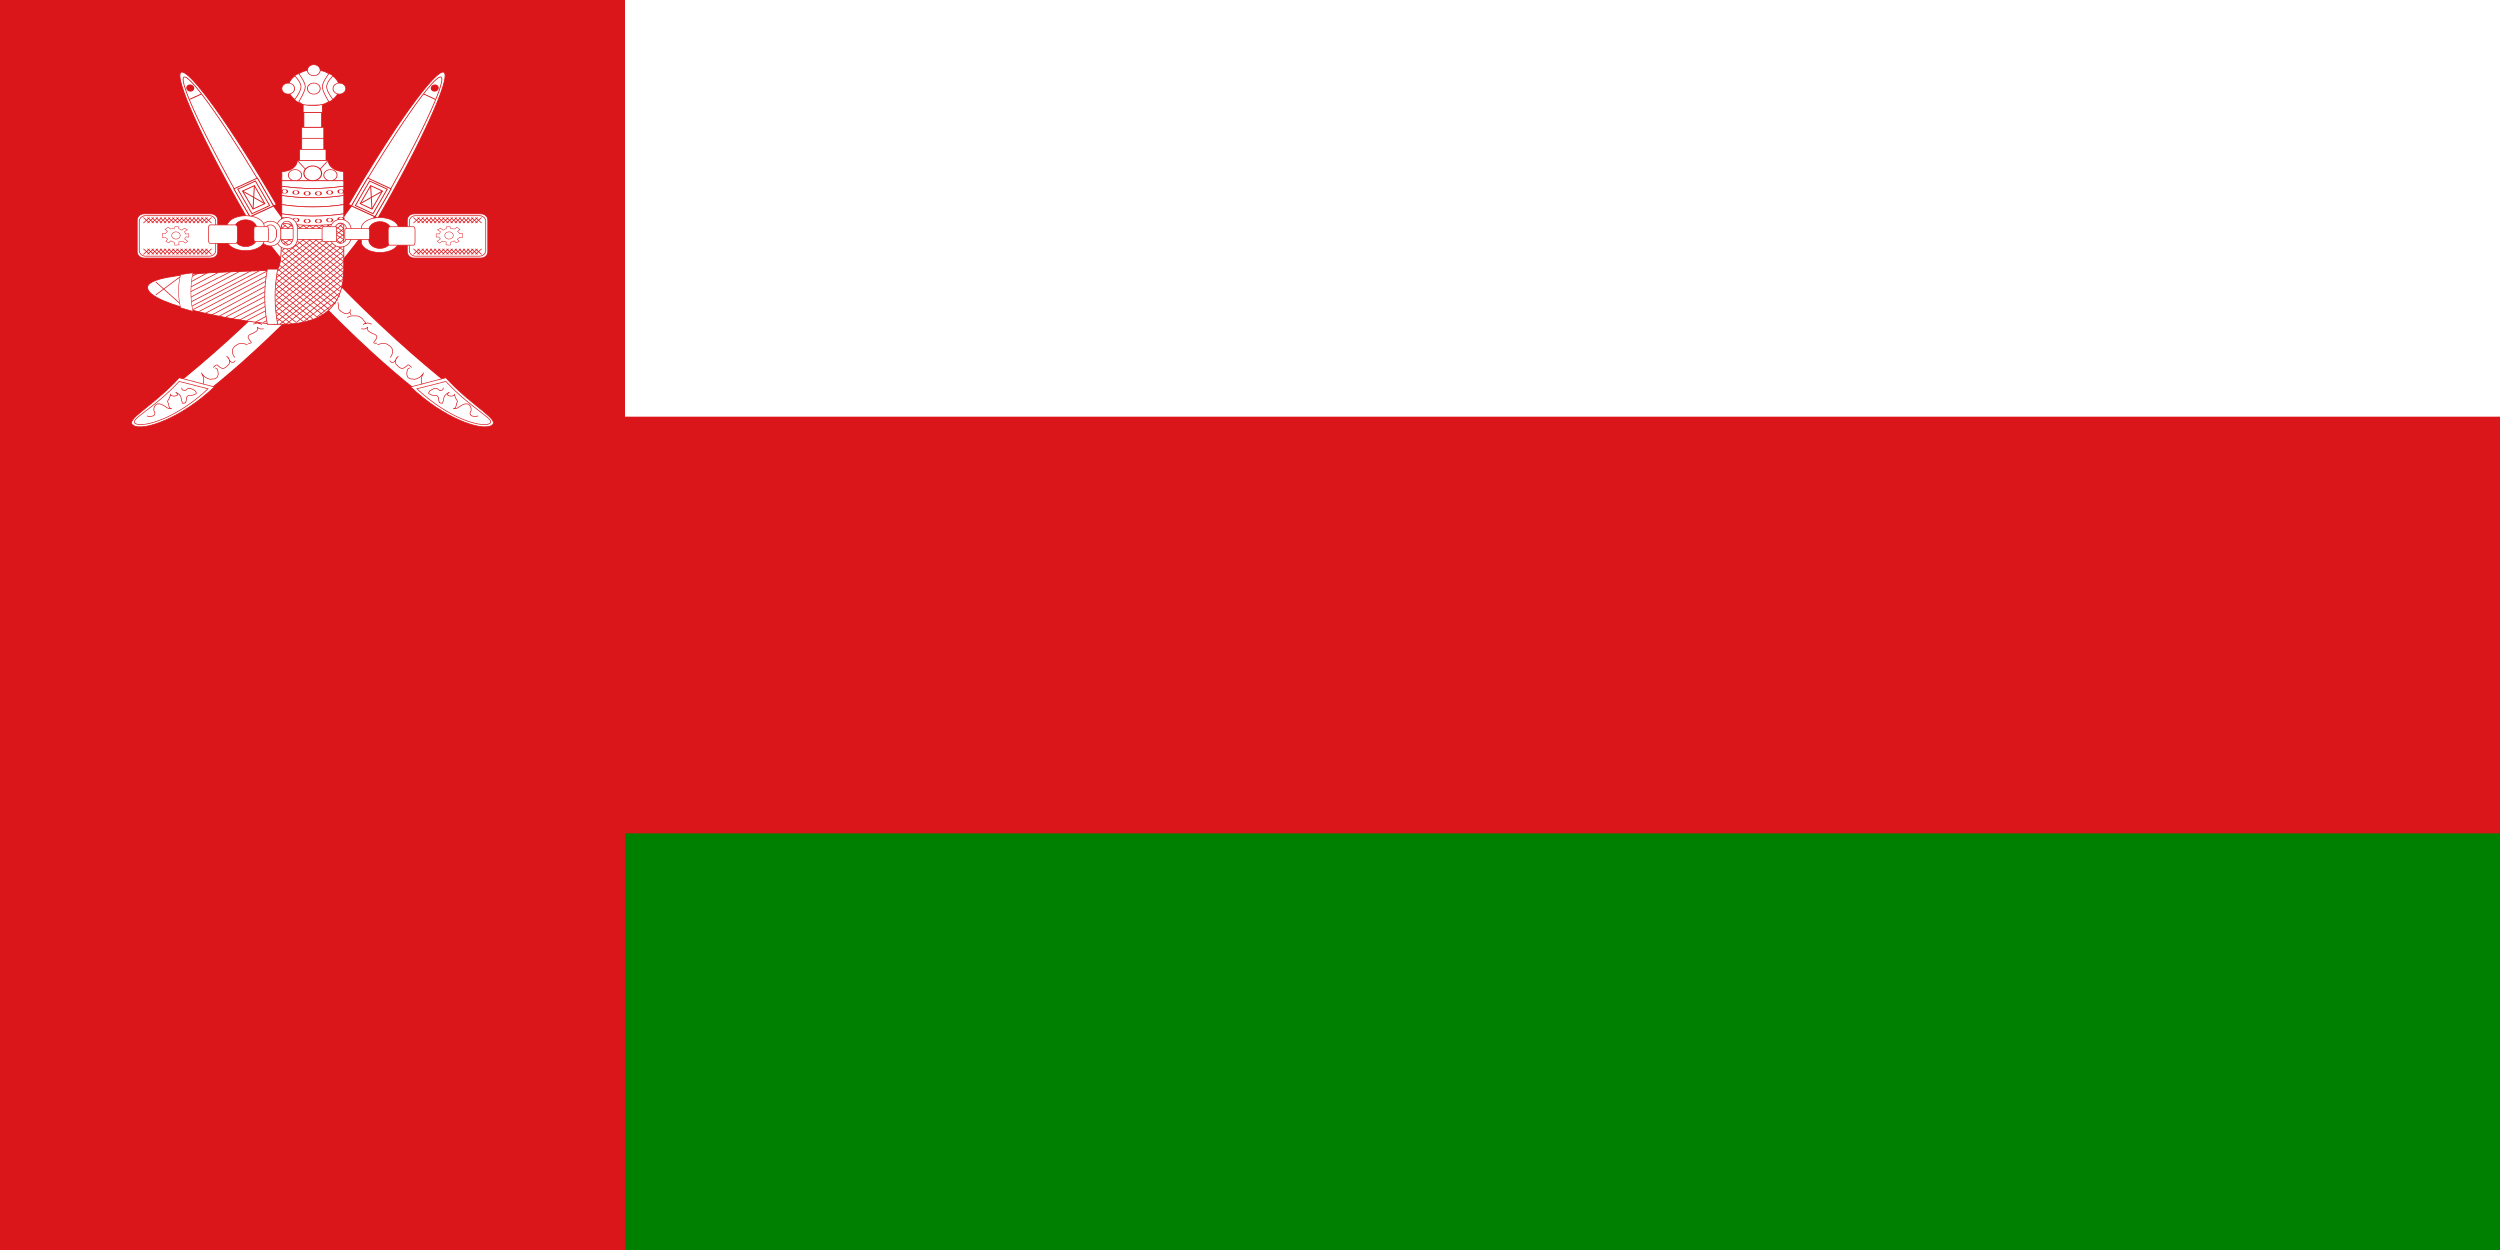
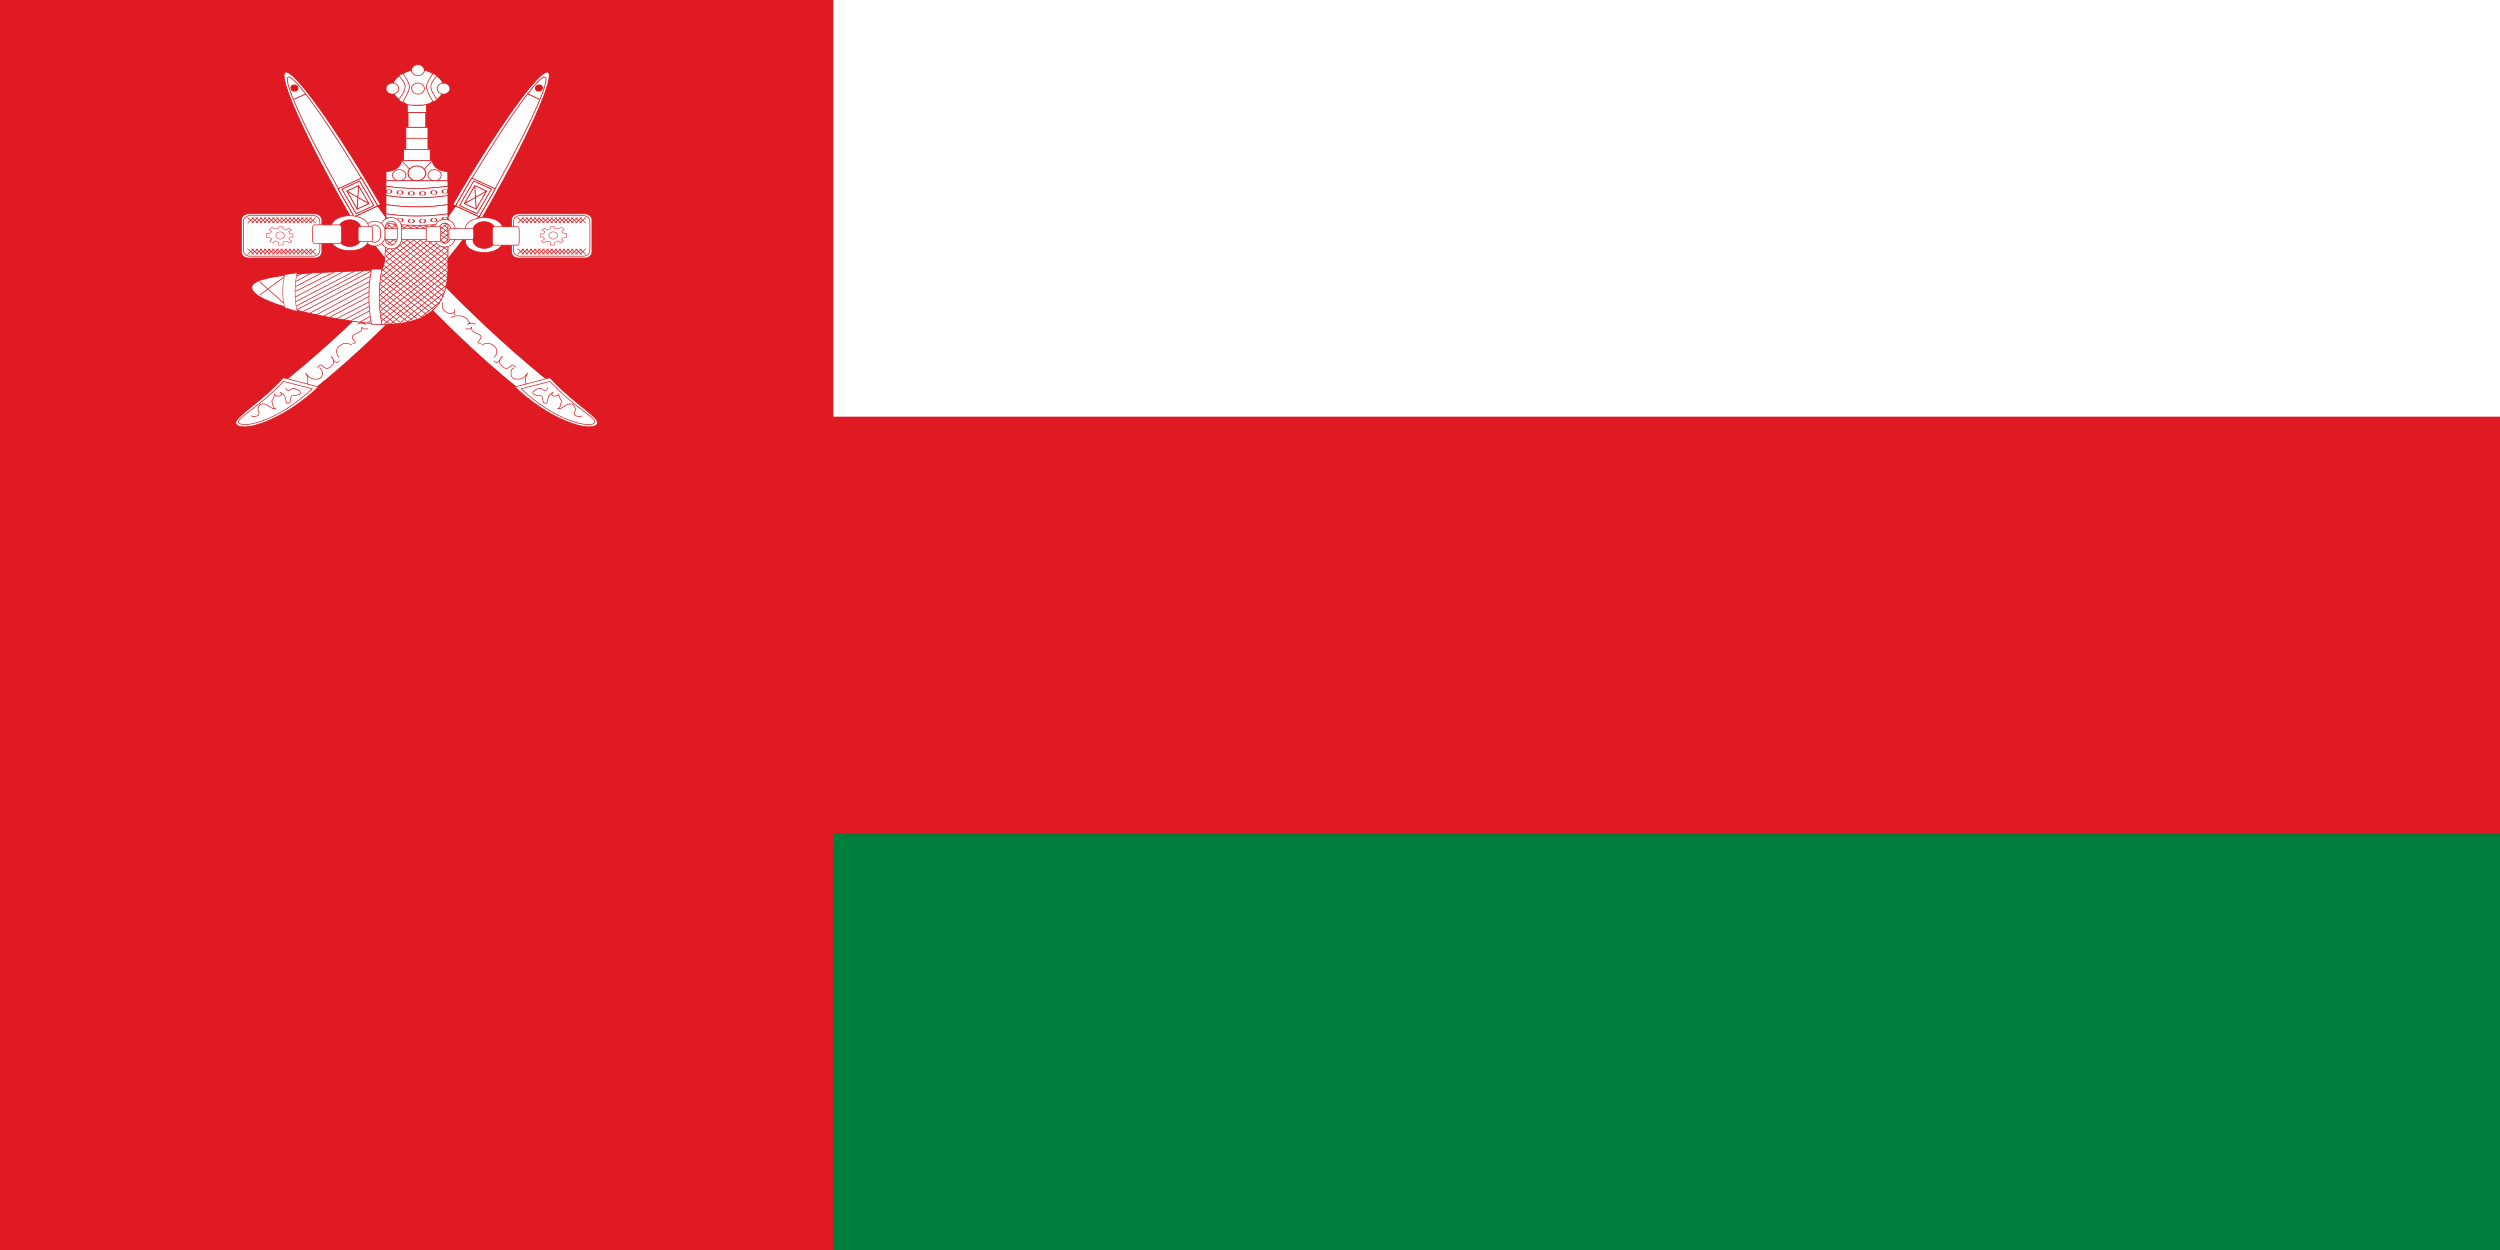
<svg xmlns="http://www.w3.org/2000/svg" xmlns:xlink="http://www.w3.org/1999/xlink" width="1200" height="600">
-   <path fill="#db161b" d="M0 0h1200v600H0z" />
-   <path fill="#fff" d="M300 0h900v200H300z" />
-   <path fill="green" d="M300 400h900v200H300z" />
-   <g id="a" fill="#fff" fill-rule="evenodd" stroke="#db161b" stroke-width=".352">
-     <rect x="65.854" y="102.64" width="38.669" height="21.217" ry="3.015" rx="3.215" stroke-width=".378" />
-     <rect x="66.846" y="103.52" width="36.686" height="19.449" ry="2.764" rx="3.05" />
-     <path d="M83.904 108.83l1.853.06.084.84 1.516.77 1.18-.96 1.431.77-1.347.84.337 1.16 1.684-.06v1.55l-1.347-.07-.674.97 1.516 1.1-1.179.9-1.264-.97-1.853.39.084 1.42-2.021.13-.253-1.36-1.684-.71-.927.97-1.432-.71.843-1.1-1.011-.71h-1.432l-.084-2 1.432.13 1.01-1.16-1.179-.9 1.516-1.04 1.095.84 1.853-.25z" stroke-width=".222" />
-     <ellipse transform="matrix(.18418 0 0 .1752 71.766 38.246)" ry="9.944" rx="11.049" cy="426.78" cx="68.944" stroke-width="1.333" />
-     <path d="M71.803 104.41l-2.974 2.65M73.786 104.41l-2.974 2.65M75.769 104.41l-2.974 2.65M77.752 104.41l-2.974 2.65M79.735 104.41l-2.974 2.65M81.718 104.41l-2.974 2.65M83.702 104.41l-2.975 2.65M85.685 104.41l-2.975 2.65M87.668 104.41l-2.975 2.65M89.651 104.41l-2.975 2.65M91.634 104.41l-2.975 2.65M93.617 104.41l-2.975 2.65M85.685 104.41l-2.975 2.65M95.6 104.41l-2.975 2.65M97.583 104.41l-2.975 2.65M99.566 104.41l-2.975 2.65M101.55 104.41l-2.976 2.65M98.574 104.41l2.976 2.65M96.591 104.41l2.975 2.65M94.608 104.41l2.975 2.65M92.625 104.41l2.975 2.65M90.642 104.41l2.975 2.65M88.659 104.41l2.975 2.65M86.676 104.41l2.975 2.65M84.693 104.41l2.975 2.65M82.71 104.41l2.975 2.65M80.727 104.41l2.975 2.65M78.744 104.41l2.975 2.65M76.761 104.41l2.974 2.65M84.693 104.41l2.975 2.65M74.778 104.41l2.974 2.65M72.795 104.41l2.974 2.65M70.812 104.41l2.974 2.65M68.829 104.41l2.974 2.65M71.803 119.43l-2.974 2.66M73.786 119.43l-2.974 2.66M75.769 119.43l-2.974 2.66M77.752 119.43l-2.974 2.66M79.735 119.43l-2.974 2.66M81.718 119.43l-2.974 2.66M83.702 119.43l-2.975 2.66M85.685 119.43l-2.975 2.66M87.668 119.43l-2.975 2.66M89.651 119.43l-2.975 2.66M91.634 119.43l-2.975 2.66M93.617 119.43l-2.975 2.66M85.685 119.43l-2.975 2.66M95.6 119.43l-2.975 2.66M97.583 119.43l-2.975 2.66M99.566 119.43l-2.975 2.66M101.55 119.43l-2.976 2.66M98.574 119.43l2.976 2.66M96.591 119.43l2.975 2.66M94.608 119.43l2.975 2.66M92.625 119.43l2.975 2.66M90.642 119.43l2.975 2.66M88.659 119.43l2.975 2.66M86.676 119.43l2.975 2.66M84.693 119.43l2.975 2.66M82.71 119.43l2.975 2.66M80.727 119.43l2.975 2.66M78.744 119.43l2.975 2.66M76.761 119.43l2.974 2.66M84.693 119.43l2.975 2.66M74.778 119.43l2.974 2.66M72.795 119.43l2.974 2.66M70.812 119.43l2.974 2.66M68.829 119.43l2.974 2.66" />
-   </g>
-   <use transform="scale(-1 1)" x="-300" xlink:href="#a" width="100%" height="100%" />
-   <g id="b" stroke="#db161b">
-     <path d="M126.51 147.12c-48.114 47.05-68.638 53-59.006 56.79 9.632 3.79 40.616-20.49 72.856-52.75 32.24-32.25 51.98-60.956 42.35-64.747-9.63-3.792-5.03 10.662-56.2 60.707z" fill="#fff" fill-rule="evenodd" stroke-width=".565" />
-     <path d="M86.008 181.31l16.852 4.42c-15.861 15.03-33.708 21.22-38.665 18.57-4.958-2.65 8.923-8.84 21.813-22.99z" fill="#fff" fill-rule="evenodd" stroke-width=".33" />
-     <path d="M86.008 183.08l13.881 3.54c-15.453 14.45-30.737 18.56-34.692 16.8-3.977-1.77 8.255-6.74 20.811-20.34z" fill="#fff" fill-rule="evenodd" stroke-width=".33" />
-     <path d="M137.79 145.06c-.04.23-.15 1.24-.25 1.64 0 .56-.06.98-.12 1.42-.16.38-.13.73-.62.87-.33.46-.54.58-.98.77-.3.23-.76.46-1.24.65-.49.19-.94.21-1.47.11-.44-.27-.75-.54-1.11-.76-.09-.35-.16-.86-.25-1.2.13.35.23.91.25 1.41-.05.55-.25.79-.49 1.2M133.23 152.37c-.04-.03-.08-.07-.12-.11.29.26.17.14-.5-.21-.47-.22-.98-.34-1.6-.44h-1.72c-.67 0-1.12.09-1.6.22-.35.31-.87.48-1.23.76-.38.23-.54.5-.74.87-.34.3-.56.76-.87.99-.13.5-.42.48-.61.87.58.04 1.05.11 1.35.43.52.24-.43-.23-.61-.43-.41-.11-.51-.22-1.11-.22-.56-.16-.9.13-1.48.22-.33.17-.43.22-.86.22M126.58 157.83c-.25.01-1.4.2-1.85 0-.5-.12-.8-.36-1.11-.77-.15-.29 0 .53 0 .88-.05.64-.27.65-.61 1.09-.36.2-.74.49-1.11.65-.31.24-.69.4-1.11.55-.37.15-.81.31-1.11.54-.41.26-.37.58-.61.98.04.54.14.84.49 1.1.14.36.47.73.74.98.3.5.64.73-.13.87-.42.16-.65.03-1.1 0M118.82 165.46c-.3-.06-1.38-.38-1.85-.54h-1.72c-.67.04-.8.22-1.36.43-.36.33-.61.56-1.11.77-.26.3-.78.81-.98 1.2-.15.37-.25.87-.25 1.42.01.63.2.74.25 1.31.14.46.36.89.74 1.3.05.14.09.18.24.22M112.95 173c-.05 0-.17.28-.35.52-.39.4-.44.43-1.05.43-.54-.02-.49-.21-.87-.35-.18-.27-.41-.49-.61-.86-.14-.22-.27-.57-.44-.77-.16-.26-.36-.45-.53-.69-.16-.07-.22-.14-.43-.17.5.08.54.25.87.51.15.25.31.5.44.78.05.37.17.66.17 1.12 0 .47 0 .81-.17 1.2-.21.22-.36.44-.61.61-.21.19-.46.45-.62.68-.27.17-.47.31-.78.52-.27.15-.55.31-.96.35-.52-.04-.67-.18-1.05-.35-.33-.24-.59-.39-.88-.6-.23-.16-.46-.47-.61-.69-.47-.12-.77-.07-1.05.17-.24.16-.45.37-.61.6-.15.07-.38.28-.53.35M103.32 176.56c.14.06.64.41.87.54.14.45.36.7.43 1.18.12.47.11.98.11 1.51-.12.55-.35.95-.54 1.39-.35.24-.52.4-.98.65-.43.06-.86.11-1.41.11-.34.11-.98.16-1.31 0-.48-.07-.843-.26-1.194-.43-.402-.23-.649-.44-1.088-.65-.213-.31-.544-.59-.869-.97-.271-.36-.47-.56-.653-.96.161.46.405.86.544 1.29.247.45.391.62.435 1.18.151.45.109.99.109 1.5-.048.35-.073 1.01-.218 1.29v.33M87.242 186.23v.16c0-.42-.011-.21.175.62.33.37 1.104.47 1.749.31.566-.41.548-.73 1.574-.93.991.06 1.369.32 1.924.62.658.29.962.44 1.399 1.09.217.53.338.89-.35 1.09-.547.35-1.197.54-1.924.63-.808 0-1.39-.09-1.749.31-.555.51-.524.82-.524 1.71-.187.28-.224 1.1-.35 1.41-.486.2-.771.31-1.574.31-.189-.48-.398-1.35-.525-1.87-.137-.56-.179-1.34-.525-1.72a4.51 4.51 0 0 0-1.224-1.09c-.214-.27-.622-.49-1.049-.62.686.31.784.65.874 1.4-.603.27-.764.46-1.749.47-.968-.07-1.202-.29-1.574-.78-.067.78-.348 1.04-.524 1.72-.36.47-.513.95-.875 1.55.154.76.486.79.525 1.72.227.61.202 1.19.699 1.56.222.24.388.29.875.31-1.013 0-1.603-.1-2.274-.47-.519-.28-.911-.64-1.399-.93-.619-.4-1.384-.77-2.099-.94-.808 0-1.39-.08-1.749.31-.495.32-.828.86-1.049 1.56-.162.81-.224 1.35.175 1.87.296.61.363.84 0 1.56-.407.51-1.012.57-1.924.78a6.678 6.678 0 0 1-1.749-.31" fill="none" stroke-width=".33" />
-     <path d="M181.41 104.66c21.35-36.858 35.52-68.222 31.62-70.014-3.89-1.791-24.37 26.665-45.72 63.518z" fill="#fff" fill-rule="evenodd" stroke-width=".447" />
-     <path d="M180 104.01c20.59-35.557 34.78-65.574 31.67-67.007-3.11-1.433-22.35 26.258-42.95 61.81" fill="#fff" fill-rule="evenodd" stroke-width=".393" />
-     <path d="M176.46 85.461c-2.51 4.157-5.16 8.908-7.74 13.352L180 104.01c2.57-4.448 5.38-9.13 7.73-13.356z" fill="#fff" fill-rule="evenodd" stroke-width=".446" />
-     <path d="M177.41 86.895c-2.5 4.157-4.25 7.338-6.82 11.782l8.45 3.893c2.58-4.442 4.48-7.554 6.83-11.78z" fill="#fff" fill-rule="evenodd" stroke-width=".446" />
-     <path transform="matrix(-.90832 -.41827 -.50125 .8653 0 0)" fill="#fff" stroke-width=".447" d="M-205.69 6.558h6.207v9.985h-6.207z" />
-     <path d="M183.55 91.712l-10.64 6.043M178.54 100.35l-.63-11.235M209.03 47.727l-5.64-2.597" fill="#fff" fill-rule="evenodd" stroke-width=".446" />
-     <circle cx="545.67" cy="92.126" transform="matrix(-.449 .1132 .10134 .39387 444.347 -55.798)" r="3.543" fill="#db161b" stroke-width="1.333" />
-   </g>
-   <use transform="scale(-1 1)" x="-300" xlink:href="#b" width="100%" height="100%" />
-   <path d="M135.26 84.958c0 30.942.18 42.602-2.1 44.202-2.16 1.71-62.348 0-62.348 8.84s49.578 17.68 64.448 17.68c19.83 0 29.75-8.84 29.75-26.52V84.958z" fill="#fff" fill-rule="evenodd" stroke="#db161b" stroke-width=".407" />
-   <path d="M135.26 93.798v4.42a100.628 100.628 0 0 0 29.75 0v-4.42a100.628 100.628 0 0 1-29.75 0zM135.26 84.958v4.42a100.695 100.695 0 0 0 29.75 0v-4.42a100.695 100.695 0 0 1-29.75 0z" fill="#fff" fill-rule="evenodd" stroke="#db161b" stroke-width=".352" />
-   <path d="M135.26 89.378v4.42a100.628 100.628 0 0 0 29.75 0v-4.42a100.695 100.695 0 0 1-29.75 0zM135.26 98.218v4.422c9.92 1.47 19.83 1.47 29.75 0v-4.422a100.628 100.628 0 0 1-29.75 0z" fill="#fff" fill-rule="evenodd" stroke="#db161b" stroke-width=".352" />
-   <ellipse cx="256.89" cy="210.83" transform="matrix(.15263 0 0 .03588 97.403 84.326)" ry="26.575" rx="8.858" fill="#fff" stroke="#db161b" stroke-width="4.463" />
-   <ellipse cx="292.32" cy="246.26" transform="matrix(.15263 0 0 .03588 97.403 83.53)" ry="26.575" rx="8.858" fill="#fff" stroke="#db161b" stroke-width="4.463" />
-   <ellipse cx="327.76" cy="263.98" transform="matrix(.15263 0 0 .03588 97.403 83.372)" ry="26.575" rx="8.858" fill="#fff" stroke="#db161b" stroke-width="4.463" />
-   <ellipse cx="363.19" cy="263.98" transform="matrix(.15263 0 0 .03588 97.403 83.372)" ry="26.575" rx="8.858" fill="#fff" stroke="#db161b" stroke-width="4.463" />
-   <ellipse cx="398.62" cy="246.26" transform="matrix(.15263 0 0 .03588 97.403 83.53)" ry="26.575" rx="8.858" fill="#fff" stroke="#db161b" stroke-width="4.463" />
-   <ellipse cx="434.06" cy="210.83" transform="matrix(.15263 0 0 .03588 97.403 84.326)" ry="26.575" rx="8.858" fill="#fff" stroke="#db161b" stroke-width="4.463" />
-   <g fill="#fff" fill-rule="evenodd" stroke="#db161b" stroke-width=".352">
-     <path d="M135.26 107.06l29.75 23.87M138.23 107.06l26.78 21.21M142.2 107.94l22.81 17.68M145.18 107.94l19.83 15.03M148.15 107.94l16.86 12.38M151.12 107.94l13.89 9.73M154.1 107.94l10.91 7.07M157.07 107.94l7.94 5.31M160.05 107.94l4.96 3.54M163.02 107.94l1.99 1.77M135.26 109.71l29.75 23.87M165.01 107.06l-32.72 26.52M162.03 107.06l-28.75 22.98M158.07 107.94l-22.81 17.68M155.09 107.94l-19.83 15.03M152.12 107.94l-16.86 12.38M149.14 107.94l-13.88 9.73M146.17 107.94l-10.91 7.07M143.19 107.94l-7.93 5.31M140.22 107.94l-4.96 3.54M137.24 107.94l-1.98 1.77M165.01 109.71l-32.72 26.52M165.01 112.36l-32.72 26.52M165.01 115.01l-32.72 26.53M165.01 117.67l-32.72 26.52M165.01 120.32l-32.72 26.52M165.01 122.97l-32.72 26.52M165.01 125.62l-32.72 26.52M165.01 128.28l-32.72 26.52M165.01 130.93l-30.74 24.75M165.01 133.58l-27.77 22.1M164.01 137.12L142.2 154.8M163.02 140.65l-17.84 14.15M161.04 145.07l-8.92 7.07M135.26 112.36l28.75 22.99M135.26 115.01L164.01 138M135.26 117.67l27.76 22.1M135.26 120.32l27.76 22.1M135.26 122.97l26.77 21.22M134.27 124.74l26.77 21.22M134.27 127.39l24.79 19.45M133.28 129.16l24.79 19.45M132.29 130.93l23.79 18.56M132.29 133.58l22.8 17.68M132.29 136.23l19.83 15.91" />
-   </g>
-   <path d="M135.26 102.64v4.42c9.92 1.47 19.83 1.47 29.75 0v-4.42c-9.92 1.47-19.83 1.47-29.75 0zM132.29 138.88l17.84 14.15M132.29 141.54l15.86 12.37M132.29 144.19l13.88 10.61M132.29 146.84l9.91 7.96M132.29 149.49l7.93 6.19M132.29 152.14l4.95 3.54" fill="#fff" fill-rule="evenodd" stroke="#db161b" stroke-width=".352" />
-   <ellipse cx="256.89" cy="210.83" transform="matrix(.15263 0 0 .03588 97.403 97.586)" ry="26.575" rx="8.858" fill="#fff" stroke="#db161b" stroke-width="4.463" />
-   <ellipse cx="292.32" cy="246.26" transform="matrix(.15263 0 0 .03588 97.403 96.791)" ry="26.575" rx="8.858" fill="#fff" stroke="#db161b" stroke-width="4.463" />
-   <ellipse cx="327.76" cy="263.98" transform="matrix(.15263 0 0 .03588 97.403 96.632)" ry="26.575" rx="8.858" fill="#fff" stroke="#db161b" stroke-width="4.463" />
-   <ellipse cx="363.19" cy="263.98" transform="matrix(.15263 0 0 .03588 97.403 96.632)" ry="26.575" rx="8.858" fill="#fff" stroke="#db161b" stroke-width="4.463" />
-   <ellipse cx="398.62" cy="246.26" transform="matrix(.15263 0 0 .03588 97.403 96.791)" ry="26.575" rx="8.858" fill="#fff" stroke="#db161b" stroke-width="4.463" />
-   <ellipse cx="434.06" cy="210.83" transform="matrix(.15263 0 0 .03588 97.403 97.586)" ry="26.575" rx="8.858" fill="#fff" stroke="#db161b" stroke-width="4.463" />
-   <g fill="#fff" fill-rule="evenodd" stroke="#db161b" stroke-width=".352">
-     <path d="M92.625 148.61l35.695-18.57M90.642 147.72l33.708-17.68M89.651 145.96l30.739-15.92M88.659 144.19l26.771-14.15M86.676 142.42l24.784-12.38M87.668 139.77l16.852-8.84M86.676 138l12.89-7.07M86.676 135.35l8.924-4.42M95.6 149.49l33.71-17.68M98.574 150.38l31.726-16.8M101.55 151.26l29.74-15.91M104.52 152.14l24.79-13.26M108.49 152.14l21.81-11.49M111.46 153.03l18.84-9.73M114.44 153.91l14.87-7.95M118.4 153.91l11.9-6.19M122.37 154.8l7.93-4.42M126.34 154.8l4.95-2.66" />
-   </g>
-   <path d="M133.28 129.16h-4.96a71.66 71.66 0 0 0 0 26.52h4.96a71.236 71.236 0 0 1 0-26.52zM74.778 141.54l11.898-8.84M74.778 135.35l11.898 10.61" fill="#fff" fill-rule="evenodd" stroke="#db161b" stroke-width=".352" />
-   <path d="M92.625 130.93l-5.949.88c-1.322 5.6-1.322 10.31 0 15.91l5.949 1.77c-1.322-5.6-1.322-12.96 0-18.56z" fill="#fff" fill-rule="evenodd" stroke="#db161b" stroke-width=".251" />
-   <path d="M164.97 86.726v-4.457c-4.45.037-7.43-2.615-7.43-5.305l-14.85.037c0 2.653-2.97 5.305-7.43 5.305v4.42z" fill="#fff" fill-rule="evenodd" stroke="#db161b" stroke-width=".431" />
-   <path fill="#fff" stroke="#db161b" stroke-width=".364" d="M143.75 71.697h12.734v5.304H143.75zM144.81 66.393h10.612v5.304H144.81zM144.81 61.089h10.612v5.304H144.81z" />
-   <path fill="#fff" stroke="#db161b" stroke-width=".364" d="M145.87 54.017h8.489v7.072h-8.489z" />
-   <path fill="#fff" stroke="#db161b" stroke-width=".38" d="M145.51 47.829h9.221v6.188h-9.221z" />
-   <ellipse cx="237.4" cy="161.22" transform="matrix(.28916 0 0 .2495 81.983 1.86)" ry="33.661" rx="42.52" fill="#fff" stroke="#db161b" stroke-width="1.333" />
-   <path d="M156.78 41.64c0 2.319 3.07 6.189 3.07 6.189-2.23 1.52-5.83 2.652-9.22 2.652-3.39 0-7.62-.631-9.22-2.652 0 0 3.07-3.87 3.07-6.189 0-2.318-3.07-5.304-3.07-5.304 2.22-1.52 5.83-2.652 9.22-2.652 3.39 0 6.99 1.132 9.22 2.652 0 0-3.07 2.986-3.07 5.304z" fill="#fff" fill-rule="evenodd" stroke="#db161b" stroke-width=".358" />
-   <path d="M154.73 41.64c0 2.319 3.07 7.073 3.07 7.073-2.22 1.52-3.78 1.768-7.17 1.768s-5.57.253-7.17-1.768c0 0 3.07-4.754 3.07-7.073 0-2.318-3.07-6.188-3.07-6.188 2.22-1.52 3.78-1.768 7.17-1.768s4.95.248 7.17 1.768c0 0-3.07 3.87-3.07 6.188z" fill="#fff" fill-rule="evenodd" stroke="#db161b" stroke-width=".358" />
-   <circle cx="194.88" cy="166.54" transform="matrix(.28916 0 0 .2495 81.983 .975)" r="10.63" fill="#fff" stroke="#db161b" stroke-width="1.333" />
-   <circle cx="194.88" cy="166.54" transform="matrix(.28916 0 0 .2495 106.572 .975)" r="10.63" fill="#fff" stroke="#db161b" stroke-width="1.333" />
-   <circle cx="194.88" cy="166.54" transform="matrix(.28916 0 0 .2495 94.278 .975)" r="10.63" fill="#fff" stroke="#db161b" stroke-width="1.333" />
-   <circle cx="194.88" cy="166.54" transform="matrix(.28916 0 0 .2495 94.278 -7.865)" r="10.63" fill="#fff" stroke="#db161b" stroke-width="1.333" />
-   <circle cx="194.88" cy="166.54" transform="matrix(.29948 0 0 .2495 83.264 42.524)" r="10.63" fill="#fff" stroke="#db161b" stroke-width="1.333" />
-   <circle cx="194.88" cy="166.54" transform="matrix(.29948 0 0 .2495 100.242 42.524)" r="10.63" fill="#fff" stroke="#db161b" stroke-width="1.333" />
-   <path d="M142.69 77.001h14.85l-7.42 7.957z" fill="#fff" fill-rule="evenodd" stroke="#db161b" stroke-width=".364" />
-   <circle cx="194.88" cy="166.54" transform="matrix(.39931 0 0 .33266 72.298 27.79)" r="10.63" fill="#fff" stroke="#db161b" stroke-width="1.333" />
-   <rect x="133.77" y="109.72" width="22.805" height="5.304" ry=".938" rx="1.238" fill="#fff" stroke="#db161b" stroke-width=".33" />
-   <path d="M163.52 105.3c-2.75 0-4.96 2.06-4.96 4.62v4.02c0 2.56 2.21 4.62 4.96 4.62s4.96-2.06 4.96-4.62v-4.02c0-2.56-2.21-4.62-4.96-4.62zm0 1.77c-1.65 0-2.98 1.65-2.98 3.7v2.33c0 2.05 1.33 3.69 2.98 3.69s2.97-1.64 2.97-3.69v-2.33c0-2.05-1.32-3.7-2.97-3.7zM137.74 106.19c-1.65 0-2.97 1.64-2.97 3.69v4.1c0 2.05 1.32 3.7 2.97 3.7 1.65 0 2.97-1.65 2.97-3.7v-4.1c0-2.05-1.32-3.69-2.97-3.69zm0-1.77c-2.75 0-4.96 2.06-4.96 4.62v5.79c0 2.56 2.21 4.62 4.96 4.62s4.96-2.06 4.96-4.62v-5.79c0-2.56-2.21-4.62-4.96-4.62z" fill="#fff" fill-rule="evenodd" stroke="#db161b" stroke-width=".33" />
-   <path d="M129.81 107.95c-1.65 0-2.98 1.65-2.98 3.7v.96c0 2.05 1.33 3.7 2.98 3.7s2.97-1.65 2.97-3.7v-.96c0-2.05-1.32-3.7-2.97-3.7zm0-1.76c-2.75 0-4.96 2.06-4.96 4.62v2.65c0 2.56 2.21 4.62 4.96 4.62 2.74 0 4.96-2.06 4.96-4.62v-2.65c0-2.56-2.22-4.62-4.96-4.62z" fill="#fff" fill-rule="evenodd" stroke="#db161b" stroke-width=".33" />
-   <path d="M117.91 105.51c-2.97 0-5.35 1.84-5.35 4.13v4.58c0 2.29 2.38 4.13 5.35 4.13 2.97 0 5.35-1.84 5.35-4.13v-4.58c0-2.29-2.38-4.13-5.35-4.13zm0-1.98c-4.94 0-8.92 2.31-8.92 5.17v6.47c0 2.86 3.98 5.16 8.92 5.16 4.94 0 8.92-2.3 8.92-5.16v-6.47c0-2.86-3.98-5.17-8.92-5.17zM182.36 106.39c-2.97 0-5.36 1.85-5.36 4.14v4.58c0 2.29 2.39 4.13 5.36 4.13 2.96 0 5.35-1.84 5.35-4.13v-4.58c0-2.29-2.39-4.14-5.35-4.14zm0-1.97c-4.95 0-8.93 2.3-8.93 5.16v6.47c0 2.86 3.98 5.16 8.93 5.16 4.94 0 8.92-2.3 8.92-5.16v-6.47c0-2.86-3.98-5.16-8.92-5.16z" fill="#fff" fill-rule="evenodd" stroke="#db161b" stroke-width=".33" />
-   <rect x="165.5" y="109.72" width="11.898" height="5.304" ry=".938" rx=".646" fill="#fff" stroke="#db161b" stroke-width=".33" />
-   <rect x="154.6" y="108.84" width="6.941" height="7.072" ry="1.251" rx=".377" fill="#fff" stroke="#db161b" stroke-width=".33" />
-   <rect x="121.88" y="108.84" width="6.941" height="7.072" ry="1.251" rx=".377" fill="#fff" stroke="#db161b" stroke-width=".33" />
-   <rect x="100.06" y="107.95" width="13.881" height="8.84" ry="1.563" rx=".753" fill="#fff" stroke="#db161b" stroke-width=".33" />
-   <rect x="186.32" y="108.84" width="12.89" height="8.84" ry="1.563" rx=".7" fill="#fff" stroke="#db161b" stroke-width=".33" />
+   <rect width="1200" height="600" fill="#007E3C" />
+   <rect width="1200" height="400" fill="#DF1A23" />
+   <rect width="1200" height="200" fill="#FFF" />
+   <rect width="400" height="600" fill="#DF1A23" />
+   <svg x="50">
+     <g id="a" fill="#fff" fill-rule="evenodd" stroke="#db161b" stroke-width=".352">
+       <rect x="65.854" y="102.64" width="38.669" height="21.217" ry="3.015" rx="3.215" stroke-width=".378" />
+       <rect x="66.846" y="103.52" width="36.686" height="19.449" ry="2.764" rx="3.05" />
+       <path d="M83.904 108.83l1.853.06.084.84 1.516.77 1.18-.96 1.431.77-1.347.84.337 1.16 1.684-.06v1.55l-1.347-.07-.674.97 1.516 1.1-1.179.9-1.264-.97-1.853.39.084 1.42-2.021.13-.253-1.36-1.684-.71-.927.97-1.432-.71.843-1.1-1.011-.71h-1.432l-.084-2 1.432.13 1.01-1.16-1.179-.9 1.516-1.04 1.095.84 1.853-.25z" stroke-width=".222" />
+       <ellipse transform="matrix(.18418 0 0 .1752 71.766 38.246)" ry="9.944" rx="11.049" cy="426.78" cx="68.944" stroke-width="1.333" />
+       <path d="M71.803 104.41l-2.974 2.65M73.786 104.41l-2.974 2.65M75.769 104.41l-2.974 2.65M77.752 104.41l-2.974 2.65M79.735 104.41l-2.974 2.65M81.718 104.41l-2.974 2.65M83.702 104.41l-2.975 2.65M85.685 104.41l-2.975 2.65M87.668 104.41l-2.975 2.65M89.651 104.41l-2.975 2.65M91.634 104.41l-2.975 2.65M93.617 104.41l-2.975 2.65M85.685 104.41l-2.975 2.65M95.6 104.41l-2.975 2.65M97.583 104.41l-2.975 2.65M99.566 104.41l-2.975 2.65M101.55 104.41l-2.976 2.65M98.574 104.41l2.976 2.65M96.591 104.41l2.975 2.65M94.608 104.41l2.975 2.65M92.625 104.41l2.975 2.65M90.642 104.41l2.975 2.65M88.659 104.41l2.975 2.65M86.676 104.41l2.975 2.65M84.693 104.41l2.975 2.65M82.71 104.41l2.975 2.65M80.727 104.41l2.975 2.65M78.744 104.41l2.975 2.65M76.761 104.41l2.974 2.65M84.693 104.41l2.975 2.65M74.778 104.41l2.974 2.65M72.795 104.41l2.974 2.65M70.812 104.41l2.974 2.65M68.829 104.41l2.974 2.65M71.803 119.43l-2.974 2.66M73.786 119.43l-2.974 2.66M75.769 119.43l-2.974 2.66M77.752 119.43l-2.974 2.66M79.735 119.43l-2.974 2.66M81.718 119.43l-2.974 2.66M83.702 119.43l-2.975 2.66M85.685 119.43l-2.975 2.66M87.668 119.43l-2.975 2.66M89.651 119.43l-2.975 2.66M91.634 119.43l-2.975 2.66M93.617 119.43l-2.975 2.66M85.685 119.43l-2.975 2.66M95.6 119.43l-2.975 2.66M97.583 119.43l-2.975 2.66M99.566 119.43l-2.975 2.66M101.55 119.43l-2.976 2.66M98.574 119.43l2.976 2.66M96.591 119.43l2.975 2.66M94.608 119.43l2.975 2.66M92.625 119.43l2.975 2.66M90.642 119.43l2.975 2.66M88.659 119.43l2.975 2.66M86.676 119.43l2.975 2.66M84.693 119.43l2.975 2.66M82.71 119.43l2.975 2.66M80.727 119.43l2.975 2.66M78.744 119.43l2.975 2.66M76.761 119.43l2.974 2.66M84.693 119.43l2.975 2.66M74.778 119.43l2.974 2.66M72.795 119.43l2.974 2.66M70.812 119.43l2.974 2.66M68.829 119.43l2.974 2.66" />
+     </g>
+     <use transform="scale(-1 1)" x="-300" xlink:href="#a" width="100%" height="100%" />
+     <g id="b" stroke="#db161b">
+       <path d="M126.51 147.12c-48.114 47.05-68.638 53-59.006 56.79 9.632 3.79 40.616-20.49 72.856-52.75 32.24-32.25 51.98-60.956 42.35-64.747-9.63-3.792-5.03 10.662-56.2 60.707z" fill="#fff" fill-rule="evenodd" stroke-width=".565" />
+       <path d="M86.008 181.31l16.852 4.42c-15.861 15.03-33.708 21.22-38.665 18.57-4.958-2.65 8.923-8.84 21.813-22.99z" fill="#fff" fill-rule="evenodd" stroke-width=".33" />
+       <path d="M86.008 183.08l13.881 3.54c-15.453 14.45-30.737 18.56-34.692 16.8-3.977-1.77 8.255-6.74 20.811-20.34z" fill="#fff" fill-rule="evenodd" stroke-width=".33" />
+       <path d="M137.79 145.06c-.04.23-.15 1.24-.25 1.64 0 .56-.06.98-.12 1.42-.16.38-.13.73-.62.87-.33.46-.54.58-.98.77-.3.23-.76.46-1.24.65-.49.19-.94.21-1.47.11-.44-.27-.75-.54-1.11-.76-.09-.35-.16-.86-.25-1.2.13.35.23.91.25 1.41-.05.55-.25.79-.49 1.2M133.23 152.37c-.04-.03-.08-.07-.12-.11.29.26.17.14-.5-.21-.47-.22-.98-.34-1.6-.44h-1.72c-.67 0-1.12.09-1.6.22-.35.31-.87.48-1.23.76-.38.23-.54.5-.74.87-.34.3-.56.76-.87.99-.13.5-.42.48-.61.87.58.04 1.05.11 1.35.43.52.24-.43-.23-.61-.43-.41-.11-.51-.22-1.11-.22-.56-.16-.9.13-1.48.22-.33.17-.43.22-.86.22M126.58 157.83c-.25.01-1.4.2-1.85 0-.5-.12-.8-.36-1.11-.77-.15-.29 0 .53 0 .88-.05.64-.27.65-.61 1.09-.36.2-.74.49-1.11.65-.31.24-.69.4-1.11.55-.37.15-.81.31-1.11.54-.41.26-.37.58-.61.98.04.54.14.84.49 1.1.14.36.47.73.74.98.3.5.64.73-.13.87-.42.16-.65.03-1.1 0M118.82 165.46c-.3-.06-1.38-.38-1.85-.54h-1.72c-.67.04-.8.22-1.36.43-.36.33-.61.56-1.11.77-.26.3-.78.81-.98 1.2-.15.37-.25.87-.25 1.42.01.63.2.74.25 1.31.14.46.36.89.74 1.3.05.14.09.18.24.22M112.95 173c-.05 0-.17.28-.35.52-.39.4-.44.43-1.05.43-.54-.02-.49-.21-.87-.35-.18-.27-.41-.49-.61-.86-.14-.22-.27-.57-.44-.77-.16-.26-.36-.45-.53-.69-.16-.07-.22-.14-.43-.17.5.08.54.25.87.51.15.25.31.5.44.78.05.37.17.66.17 1.12 0 .47 0 .81-.17 1.2-.21.22-.36.44-.61.61-.21.19-.46.45-.62.68-.27.17-.47.31-.78.52-.27.15-.55.31-.96.35-.52-.04-.67-.18-1.05-.35-.33-.24-.59-.39-.88-.6-.23-.16-.46-.47-.61-.69-.47-.12-.77-.07-1.05.17-.24.16-.45.37-.61.6-.15.07-.38.28-.53.35M103.32 176.56c.14.06.64.41.87.54.14.45.36.7.43 1.18.12.47.11.98.11 1.51-.12.55-.35.95-.54 1.39-.35.24-.52.4-.98.65-.43.06-.86.11-1.41.11-.34.11-.98.16-1.31 0-.48-.07-.843-.26-1.194-.43-.402-.23-.649-.44-1.088-.65-.213-.31-.544-.59-.869-.97-.271-.36-.47-.56-.653-.96.161.46.405.86.544 1.29.247.45.391.62.435 1.18.151.45.109.99.109 1.5-.048.35-.073 1.01-.218 1.29v.33M87.242 186.23v.16c0-.42-.011-.21.175.62.33.37 1.104.47 1.749.31.566-.41.548-.73 1.574-.93.991.06 1.369.32 1.924.62.658.29.962.44 1.399 1.09.217.53.338.89-.35 1.09-.547.35-1.197.54-1.924.63-.808 0-1.39-.09-1.749.31-.555.51-.524.82-.524 1.71-.187.28-.224 1.1-.35 1.41-.486.2-.771.31-1.574.31-.189-.48-.398-1.35-.525-1.87-.137-.56-.179-1.34-.525-1.72a4.51 4.51 0 0 0-1.224-1.09c-.214-.27-.622-.49-1.049-.62.686.31.784.65.874 1.4-.603.27-.764.46-1.749.47-.968-.07-1.202-.29-1.574-.78-.067.78-.348 1.04-.524 1.72-.36.47-.513.95-.875 1.55.154.76.486.79.525 1.72.227.61.202 1.19.699 1.56.222.24.388.29.875.31-1.013 0-1.603-.1-2.274-.47-.519-.28-.911-.64-1.399-.93-.619-.4-1.384-.77-2.099-.94-.808 0-1.39-.08-1.749.31-.495.32-.828.86-1.049 1.56-.162.81-.224 1.35.175 1.87.296.61.363.84 0 1.56-.407.51-1.012.57-1.924.78a6.678 6.678 0 0 1-1.749-.31" fill="none" stroke-width=".33" />
+       <path d="M181.41 104.66c21.35-36.858 35.52-68.222 31.62-70.014-3.89-1.791-24.37 26.665-45.72 63.518z" fill="#fff" fill-rule="evenodd" stroke-width=".447" />
+       <path d="M180 104.01c20.59-35.557 34.78-65.574 31.67-67.007-3.11-1.433-22.35 26.258-42.95 61.81" fill="#fff" fill-rule="evenodd" stroke-width=".393" />
+       <path d="M176.46 85.461c-2.51 4.157-5.16 8.908-7.74 13.352L180 104.01c2.57-4.448 5.38-9.13 7.73-13.356z" fill="#fff" fill-rule="evenodd" stroke-width=".446" />
+       <path d="M177.41 86.895c-2.5 4.157-4.25 7.338-6.82 11.782l8.45 3.893c2.58-4.442 4.48-7.554 6.83-11.78z" fill="#fff" fill-rule="evenodd" stroke-width=".446" />
+       <path transform="matrix(-.90832 -.41827 -.50125 .8653 0 0)" fill="#fff" stroke-width=".447" d="M-205.69 6.558h6.207v9.985h-6.207z" />
+       <path d="M183.55 91.712l-10.64 6.043M178.54 100.35l-.63-11.235M209.03 47.727l-5.64-2.597" fill="#fff" fill-rule="evenodd" stroke-width=".446" />
+       <circle cx="545.67" cy="92.126" transform="matrix(-.449 .1132 .10134 .39387 444.347 -55.798)" r="3.543" fill="#db161b" stroke-width="1.333" />
+     </g>
+     <use transform="scale(-1 1)" x="-300" xlink:href="#b" width="100%" height="100%" />
+     <path d="M135.26 84.958c0 30.942.18 42.602-2.1 44.202-2.16 1.71-62.348 0-62.348 8.84s49.578 17.68 64.448 17.68c19.83 0 29.75-8.84 29.75-26.52V84.958z" fill="#fff" fill-rule="evenodd" stroke="#db161b" stroke-width=".407" />
+     <path d="M135.26 93.798v4.42a100.628 100.628 0 0 0 29.75 0v-4.42a100.628 100.628 0 0 1-29.75 0zM135.26 84.958v4.42a100.695 100.695 0 0 0 29.75 0v-4.42a100.695 100.695 0 0 1-29.75 0z" fill="#fff" fill-rule="evenodd" stroke="#db161b" stroke-width=".352" />
+     <path d="M135.26 89.378v4.42a100.628 100.628 0 0 0 29.75 0v-4.42a100.695 100.695 0 0 1-29.75 0zM135.26 98.218v4.422c9.92 1.47 19.83 1.47 29.75 0v-4.422a100.628 100.628 0 0 1-29.75 0z" fill="#fff" fill-rule="evenodd" stroke="#db161b" stroke-width=".352" />
+     <ellipse cx="256.89" cy="210.83" transform="matrix(.15263 0 0 .03588 97.403 84.326)" ry="26.575" rx="8.858" fill="#fff" stroke="#db161b" stroke-width="4.463" />
+     <ellipse cx="292.32" cy="246.26" transform="matrix(.15263 0 0 .03588 97.403 83.53)" ry="26.575" rx="8.858" fill="#fff" stroke="#db161b" stroke-width="4.463" />
+     <ellipse cx="327.76" cy="263.98" transform="matrix(.15263 0 0 .03588 97.403 83.372)" ry="26.575" rx="8.858" fill="#fff" stroke="#db161b" stroke-width="4.463" />
+     <ellipse cx="363.19" cy="263.98" transform="matrix(.15263 0 0 .03588 97.403 83.372)" ry="26.575" rx="8.858" fill="#fff" stroke="#db161b" stroke-width="4.463" />
+     <ellipse cx="398.62" cy="246.26" transform="matrix(.15263 0 0 .03588 97.403 83.53)" ry="26.575" rx="8.858" fill="#fff" stroke="#db161b" stroke-width="4.463" />
+     <ellipse cx="434.06" cy="210.83" transform="matrix(.15263 0 0 .03588 97.403 84.326)" ry="26.575" rx="8.858" fill="#fff" stroke="#db161b" stroke-width="4.463" />
+     <g fill="#fff" fill-rule="evenodd" stroke="#db161b" stroke-width=".352">
+       <path d="M135.26 107.06l29.75 23.87M138.23 107.06l26.78 21.21M142.2 107.94l22.81 17.68M145.18 107.94l19.83 15.03M148.15 107.94l16.86 12.38M151.12 107.94l13.89 9.73M154.1 107.94l10.91 7.07M157.07 107.94l7.94 5.31M160.05 107.94l4.96 3.54M163.02 107.94l1.99 1.77M135.26 109.71l29.75 23.87M165.01 107.06l-32.72 26.52M162.03 107.06l-28.75 22.98M158.07 107.94l-22.81 17.68M155.09 107.94l-19.83 15.03M152.12 107.94l-16.86 12.38M149.14 107.94l-13.88 9.73M146.17 107.94l-10.91 7.07M143.19 107.94l-7.93 5.31M140.22 107.94l-4.96 3.54M137.24 107.94l-1.98 1.77M165.01 109.71l-32.72 26.52M165.01 112.36l-32.72 26.52M165.01 115.01l-32.72 26.53M165.01 117.67l-32.72 26.52M165.01 120.32l-32.72 26.52M165.01 122.97l-32.72 26.52M165.01 125.62l-32.72 26.52M165.01 128.28l-32.72 26.52M165.01 130.93l-30.74 24.75M165.01 133.58l-27.77 22.1M164.01 137.12L142.2 154.8M163.02 140.65l-17.84 14.15M161.04 145.07l-8.92 7.07M135.26 112.36l28.75 22.99M135.26 115.01L164.01 138M135.26 117.67l27.76 22.1M135.26 120.32l27.76 22.1M135.26 122.97l26.77 21.22M134.27 124.74l26.77 21.22M134.27 127.39l24.79 19.45M133.28 129.16l24.79 19.45M132.29 130.93l23.79 18.56M132.29 133.58l22.8 17.68M132.29 136.23l19.83 15.91" />
+     </g>
+     <path d="M135.26 102.64v4.42c9.92 1.47 19.83 1.47 29.75 0v-4.42c-9.92 1.47-19.83 1.47-29.75 0zM132.29 138.88l17.84 14.15M132.29 141.54l15.86 12.37M132.29 144.19l13.88 10.61M132.29 146.84l9.91 7.96M132.29 149.49l7.93 6.19M132.29 152.14l4.95 3.54" fill="#fff" fill-rule="evenodd" stroke="#db161b" stroke-width=".352" />
+     <ellipse cx="256.89" cy="210.83" transform="matrix(.15263 0 0 .03588 97.403 97.586)" ry="26.575" rx="8.858" fill="#fff" stroke="#db161b" stroke-width="4.463" />
+     <ellipse cx="292.32" cy="246.26" transform="matrix(.15263 0 0 .03588 97.403 96.791)" ry="26.575" rx="8.858" fill="#fff" stroke="#db161b" stroke-width="4.463" />
+     <ellipse cx="327.76" cy="263.98" transform="matrix(.15263 0 0 .03588 97.403 96.632)" ry="26.575" rx="8.858" fill="#fff" stroke="#db161b" stroke-width="4.463" />
+     <ellipse cx="363.19" cy="263.98" transform="matrix(.15263 0 0 .03588 97.403 96.632)" ry="26.575" rx="8.858" fill="#fff" stroke="#db161b" stroke-width="4.463" />
+     <ellipse cx="398.62" cy="246.26" transform="matrix(.15263 0 0 .03588 97.403 96.791)" ry="26.575" rx="8.858" fill="#fff" stroke="#db161b" stroke-width="4.463" />
+     <ellipse cx="434.06" cy="210.83" transform="matrix(.15263 0 0 .03588 97.403 97.586)" ry="26.575" rx="8.858" fill="#fff" stroke="#db161b" stroke-width="4.463" />
+     <g fill="#fff" fill-rule="evenodd" stroke="#db161b" stroke-width=".352">
+       <path d="M92.625 148.61l35.695-18.57M90.642 147.72l33.708-17.68M89.651 145.96l30.739-15.92M88.659 144.19l26.771-14.15M86.676 142.42l24.784-12.38M87.668 139.77l16.852-8.84M86.676 138l12.89-7.07M86.676 135.35l8.924-4.42M95.6 149.49l33.71-17.68M98.574 150.38l31.726-16.8M101.55 151.26l29.74-15.91M104.52 152.14l24.79-13.26M108.49 152.14l21.81-11.49M111.46 153.03l18.84-9.73M114.44 153.91l14.87-7.95M118.4 153.91l11.9-6.19M122.37 154.8l7.93-4.42M126.34 154.8l4.95-2.66" />
+     </g>
+     <path d="M133.28 129.16h-4.96a71.66 71.66 0 0 0 0 26.52h4.96a71.236 71.236 0 0 1 0-26.52zM74.778 141.54l11.898-8.84M74.778 135.35l11.898 10.61" fill="#fff" fill-rule="evenodd" stroke="#db161b" stroke-width=".352" />
+     <path d="M92.625 130.93l-5.949.88c-1.322 5.6-1.322 10.31 0 15.91l5.949 1.77c-1.322-5.6-1.322-12.96 0-18.56z" fill="#fff" fill-rule="evenodd" stroke="#db161b" stroke-width=".251" />
+     <path d="M164.97 86.726v-4.457c-4.45.037-7.43-2.615-7.43-5.305l-14.85.037c0 2.653-2.97 5.305-7.43 5.305v4.42z" fill="#fff" fill-rule="evenodd" stroke="#db161b" stroke-width=".431" />
+     <path fill="#fff" stroke="#db161b" stroke-width=".364" d="M143.75 71.697h12.734v5.304H143.75zM144.81 66.393h10.612v5.304H144.81zM144.81 61.089h10.612v5.304H144.81z" />
+     <path fill="#fff" stroke="#db161b" stroke-width=".364" d="M145.87 54.017h8.489v7.072h-8.489z" />
+     <path fill="#fff" stroke="#db161b" stroke-width=".38" d="M145.51 47.829h9.221v6.188h-9.221z" />
+     <ellipse cx="237.4" cy="161.22" transform="matrix(.28916 0 0 .2495 81.983 1.86)" ry="33.661" rx="42.52" fill="#fff" stroke="#db161b" stroke-width="1.333" />
+     <path d="M156.78 41.64c0 2.319 3.07 6.189 3.07 6.189-2.23 1.52-5.83 2.652-9.22 2.652-3.39 0-7.62-.631-9.22-2.652 0 0 3.07-3.87 3.07-6.189 0-2.318-3.07-5.304-3.07-5.304 2.22-1.52 5.83-2.652 9.22-2.652 3.39 0 6.99 1.132 9.22 2.652 0 0-3.07 2.986-3.07 5.304z" fill="#fff" fill-rule="evenodd" stroke="#db161b" stroke-width=".358" />
+     <path d="M154.73 41.64c0 2.319 3.07 7.073 3.07 7.073-2.22 1.52-3.78 1.768-7.17 1.768s-5.57.253-7.17-1.768c0 0 3.07-4.754 3.07-7.073 0-2.318-3.07-6.188-3.07-6.188 2.22-1.52 3.78-1.768 7.17-1.768s4.95.248 7.17 1.768c0 0-3.07 3.87-3.07 6.188z" fill="#fff" fill-rule="evenodd" stroke="#db161b" stroke-width=".358" />
+     <circle cx="194.88" cy="166.54" transform="matrix(.28916 0 0 .2495 81.983 .975)" r="10.63" fill="#fff" stroke="#db161b" stroke-width="1.333" />
+     <circle cx="194.88" cy="166.54" transform="matrix(.28916 0 0 .2495 106.572 .975)" r="10.63" fill="#fff" stroke="#db161b" stroke-width="1.333" />
+     <circle cx="194.88" cy="166.54" transform="matrix(.28916 0 0 .2495 94.278 .975)" r="10.63" fill="#fff" stroke="#db161b" stroke-width="1.333" />
+     <circle cx="194.88" cy="166.54" transform="matrix(.28916 0 0 .2495 94.278 -7.865)" r="10.63" fill="#fff" stroke="#db161b" stroke-width="1.333" />
+     <circle cx="194.88" cy="166.54" transform="matrix(.29948 0 0 .2495 83.264 42.524)" r="10.63" fill="#fff" stroke="#db161b" stroke-width="1.333" />
+     <circle cx="194.88" cy="166.54" transform="matrix(.29948 0 0 .2495 100.242 42.524)" r="10.63" fill="#fff" stroke="#db161b" stroke-width="1.333" />
+     <path d="M142.69 77.001h14.85l-7.42 7.957z" fill="#fff" fill-rule="evenodd" stroke="#db161b" stroke-width=".364" />
+     <circle cx="194.88" cy="166.54" transform="matrix(.39931 0 0 .33266 72.298 27.79)" r="10.63" fill="#fff" stroke="#db161b" stroke-width="1.333" />
+     <rect x="133.77" y="109.72" width="22.805" height="5.304" ry=".938" rx="1.238" fill="#fff" stroke="#db161b" stroke-width=".33" />
+     <path d="M163.52 105.3c-2.75 0-4.96 2.06-4.96 4.62v4.02c0 2.56 2.21 4.62 4.96 4.62s4.96-2.06 4.96-4.62v-4.02c0-2.56-2.21-4.62-4.96-4.62zm0 1.77c-1.65 0-2.98 1.65-2.98 3.7v2.33c0 2.05 1.33 3.69 2.98 3.69s2.97-1.64 2.97-3.69v-2.33c0-2.05-1.32-3.7-2.97-3.7zM137.74 106.19c-1.65 0-2.97 1.64-2.97 3.69v4.1c0 2.05 1.32 3.7 2.97 3.7 1.65 0 2.97-1.65 2.97-3.7v-4.1c0-2.05-1.32-3.69-2.97-3.69zm0-1.77c-2.75 0-4.96 2.06-4.96 4.62v5.79c0 2.56 2.21 4.62 4.96 4.62s4.96-2.06 4.96-4.62v-5.79c0-2.56-2.21-4.62-4.96-4.62z" fill="#fff" fill-rule="evenodd" stroke="#db161b" stroke-width=".33" />
+     <path d="M129.81 107.95c-1.65 0-2.98 1.65-2.98 3.7v.96c0 2.05 1.33 3.7 2.98 3.7s2.97-1.65 2.97-3.7v-.96c0-2.05-1.32-3.7-2.97-3.7zm0-1.76c-2.75 0-4.96 2.06-4.96 4.62v2.65c0 2.56 2.21 4.62 4.96 4.62 2.74 0 4.96-2.06 4.96-4.62v-2.65c0-2.56-2.22-4.62-4.96-4.62z" fill="#fff" fill-rule="evenodd" stroke="#db161b" stroke-width=".33" />
+     <path d="M117.91 105.51c-2.97 0-5.35 1.84-5.35 4.13v4.58c0 2.29 2.38 4.13 5.35 4.13 2.97 0 5.35-1.84 5.35-4.13v-4.58c0-2.29-2.38-4.13-5.35-4.13zm0-1.98c-4.94 0-8.92 2.31-8.92 5.17v6.47c0 2.86 3.98 5.16 8.92 5.16 4.94 0 8.92-2.3 8.92-5.16v-6.47c0-2.86-3.98-5.17-8.92-5.17zM182.36 106.39c-2.97 0-5.36 1.85-5.36 4.14v4.58c0 2.29 2.39 4.13 5.36 4.13 2.96 0 5.35-1.84 5.35-4.13v-4.58c0-2.29-2.39-4.14-5.35-4.14zm0-1.97c-4.95 0-8.93 2.3-8.93 5.16v6.47c0 2.86 3.98 5.16 8.93 5.16 4.94 0 8.92-2.3 8.92-5.16v-6.47c0-2.86-3.98-5.16-8.92-5.16z" fill="#fff" fill-rule="evenodd" stroke="#db161b" stroke-width=".33" />
+     <rect x="165.5" y="109.72" width="11.898" height="5.304" ry=".938" rx=".646" fill="#fff" stroke="#db161b" stroke-width=".33" />
+     <rect x="154.6" y="108.84" width="6.941" height="7.072" ry="1.251" rx=".377" fill="#fff" stroke="#db161b" stroke-width=".33" />
+     <rect x="121.88" y="108.84" width="6.941" height="7.072" ry="1.251" rx=".377" fill="#fff" stroke="#db161b" stroke-width=".33" />
+     <rect x="100.06" y="107.95" width="13.881" height="8.84" ry="1.563" rx=".753" fill="#fff" stroke="#db161b" stroke-width=".33" />
+     <rect x="186.32" y="108.84" width="12.89" height="8.84" ry="1.563" rx=".7" fill="#fff" stroke="#db161b" stroke-width=".33" />
+   </svg>
</svg>
